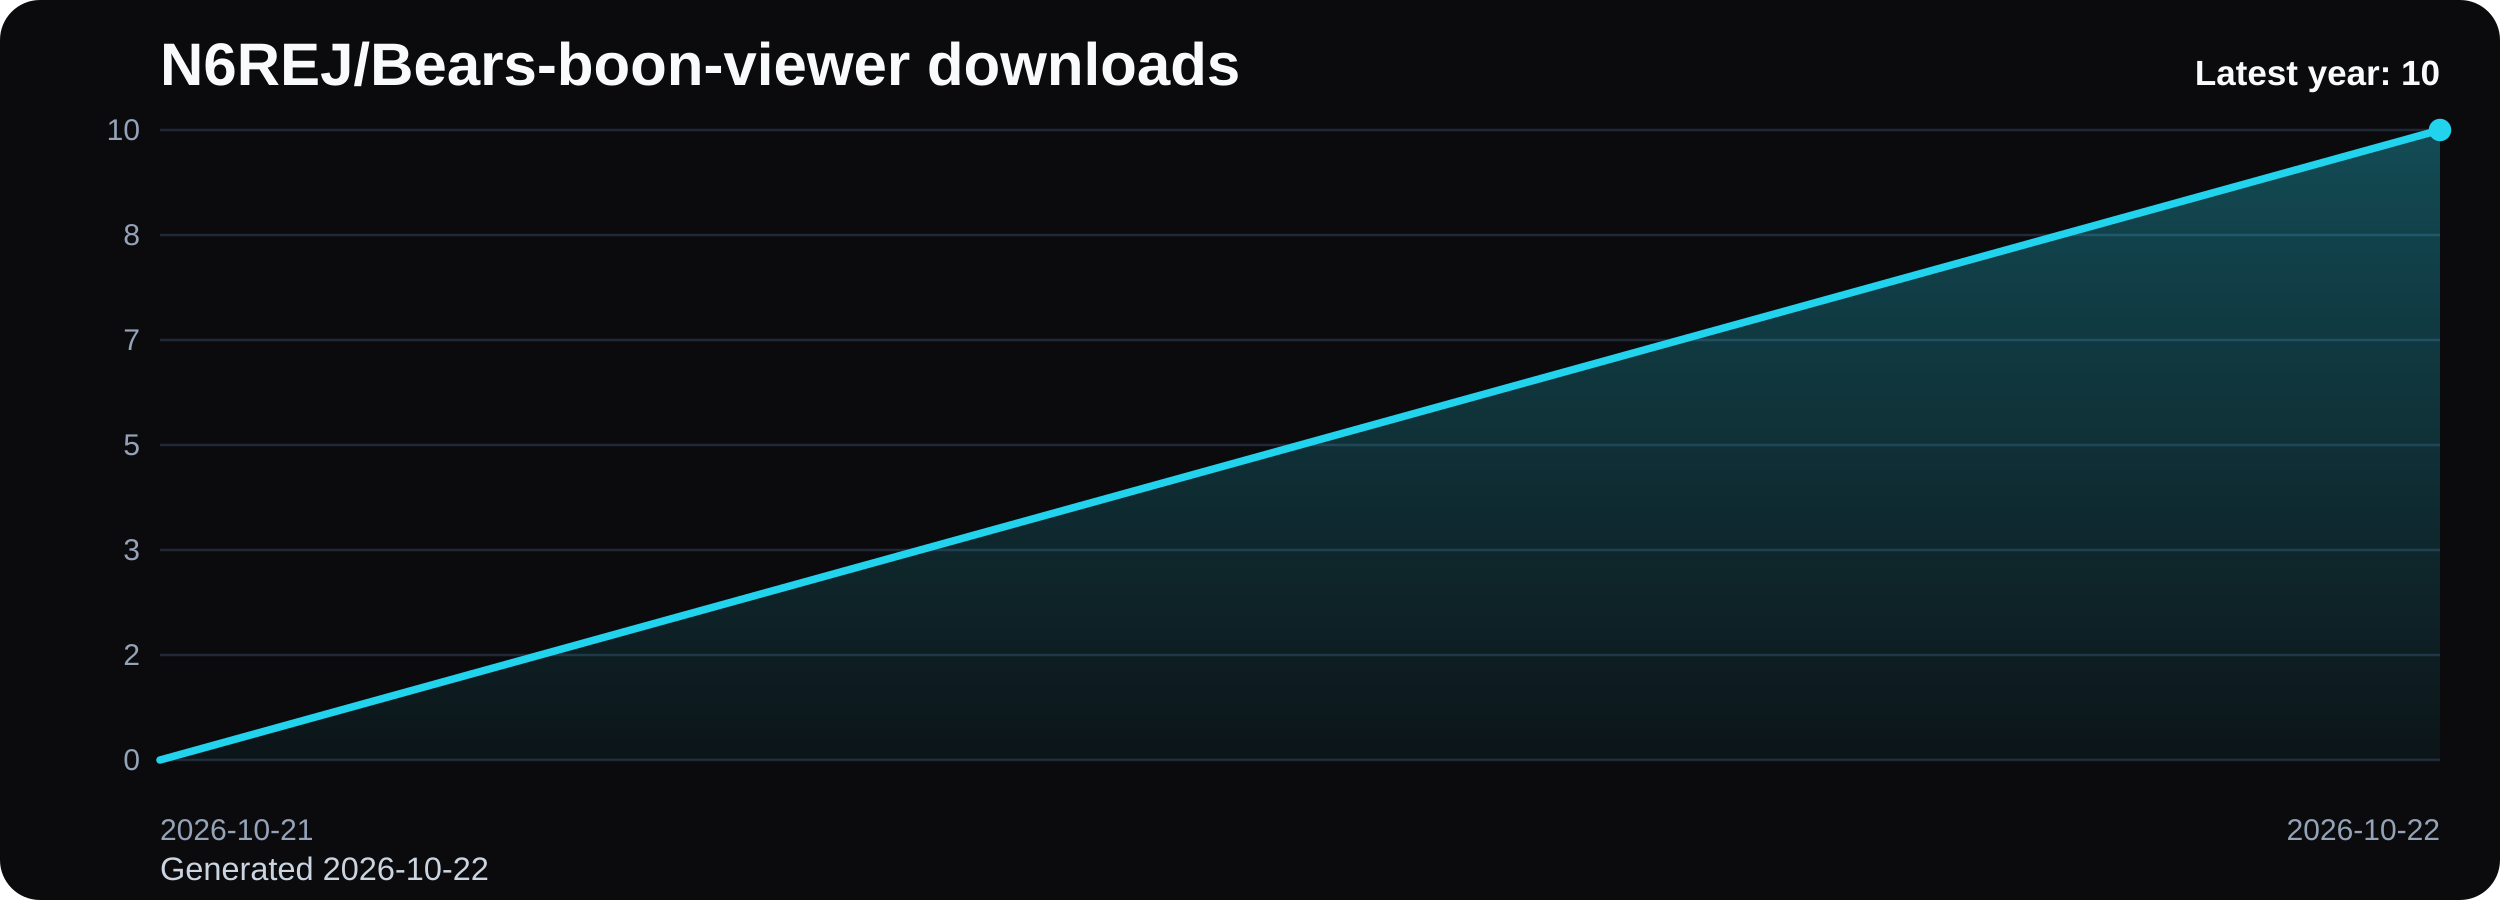
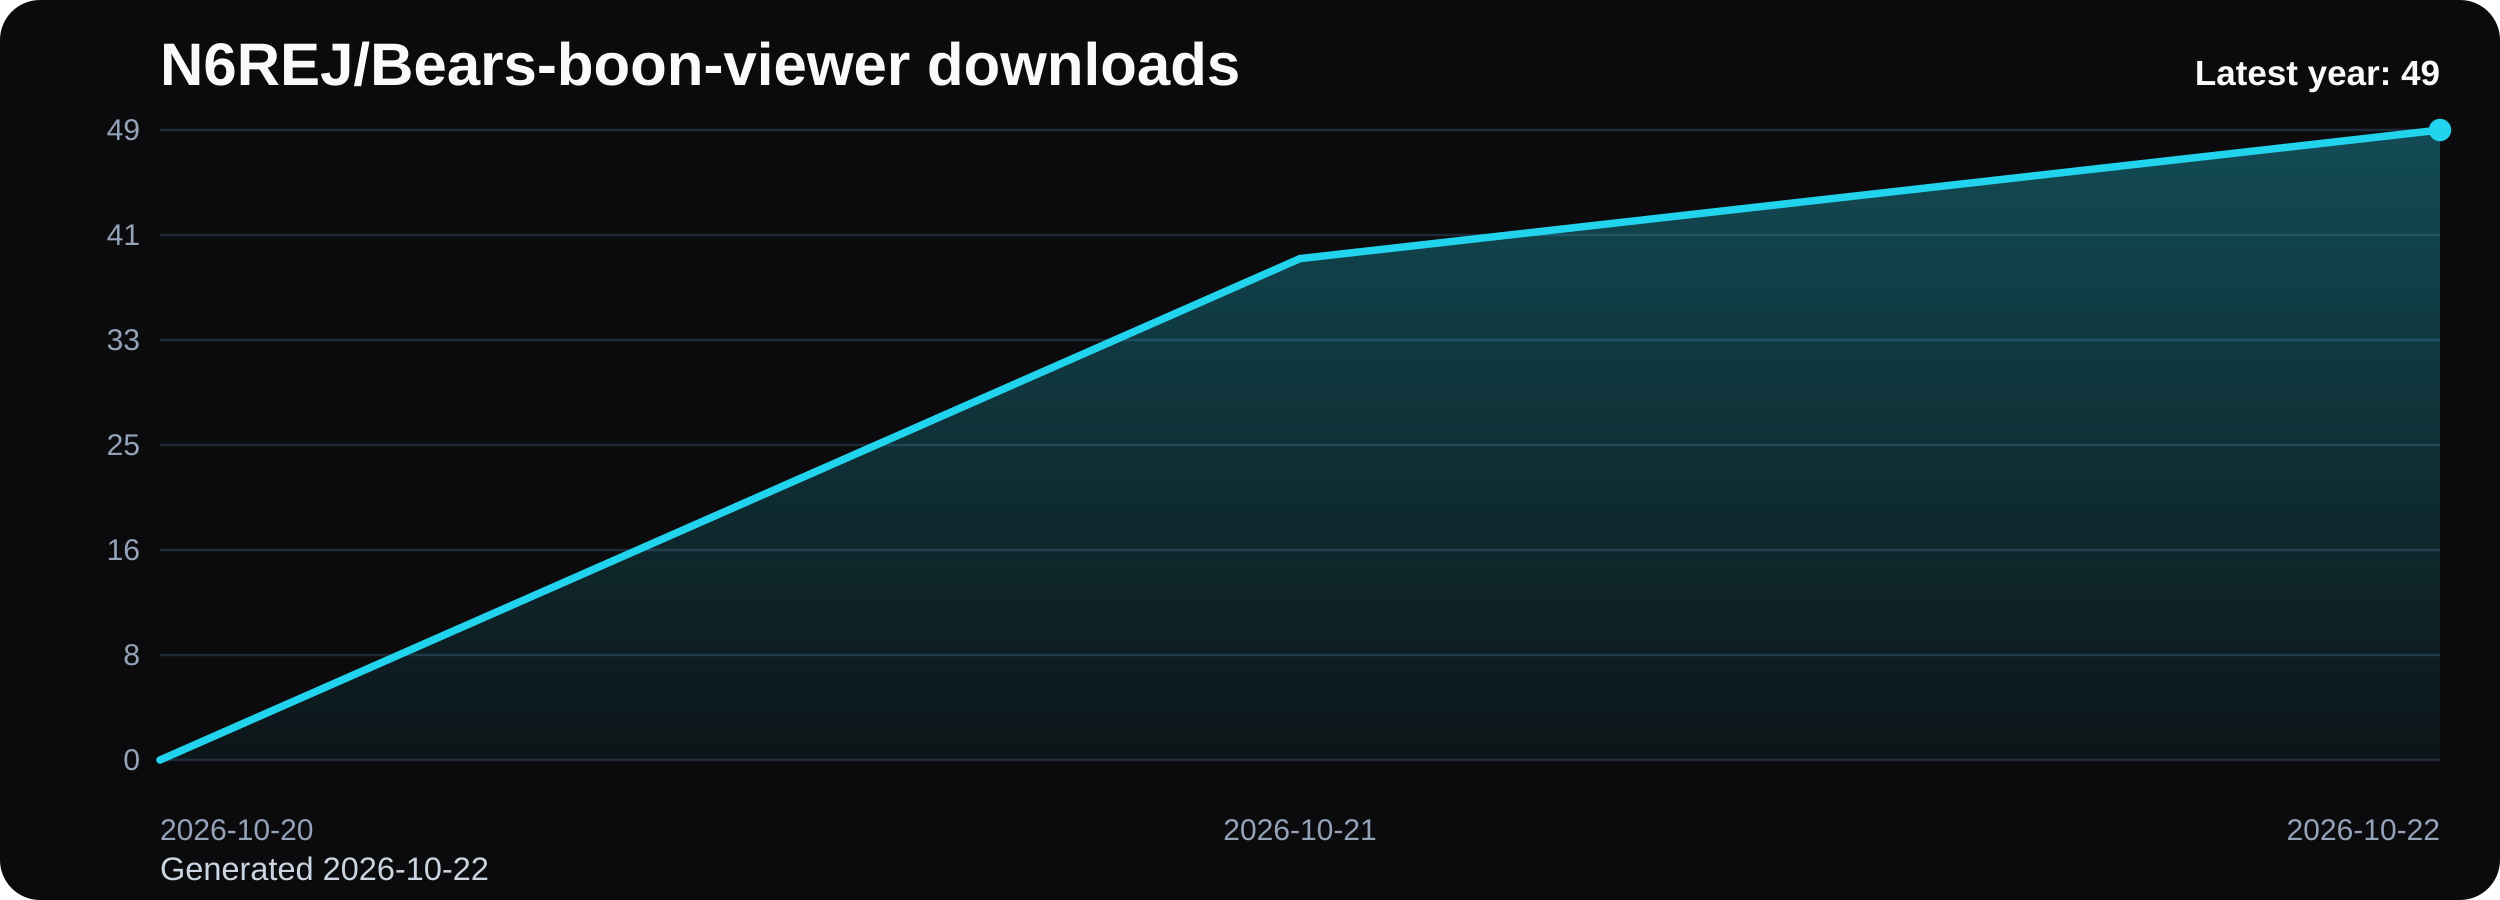
<svg xmlns="http://www.w3.org/2000/svg" viewBox="0 0 1000 360" role="img" aria-label="N6REJ/Bears-boon-viewer downloads chart">
  <defs>
    <linearGradient id="fill-yearly-black" x1="0" y1="0" x2="0" y2="1">
      <stop offset="0%" stop-color="#22d3ee" stop-opacity="0.32" />
      <stop offset="100%" stop-color="#22d3ee" stop-opacity="0.05" />
    </linearGradient>
    <style>
      .bg { fill: #0b0b0d; }
      .title { font: 700 24px Arial, sans-serif; fill: #f8fafc; }
      .sub { font: 400 13px Arial, sans-serif; fill: #cbd5e1; }
      .grid { stroke: #1f2937; stroke-width: 1; }
      .axis { font: 400 12px Arial, sans-serif; fill: #94a3b8; }
      .line { fill: none; stroke: #22d3ee; stroke-width: 3; stroke-linecap: round; stroke-linejoin: round; }
      .dot { fill: #22d3ee; }
      .value { font: 600 11px Arial, sans-serif; fill: #cbd5e1; }
      .latest { font: 700 14px Arial, sans-serif; fill: #f8fafc; }
    </style>
  </defs>
  <rect class="bg" x="0" y="0" width="1000" height="360" rx="16" />
  <text class="title" x="64" y="34">N6REJ/Bears-boon-viewer downloads</text>
  <text class="sub" x="64" y="352">Generated 2026-10-22</text>
  <line x1="64" y1="52.00" x2="976" y2="52.00" class="grid" />
-   <text x="56" y="56.00" text-anchor="end" class="axis">10</text>
+   <text x="56" y="56.00" text-anchor="end" class="axis">49</text>
  <line x1="64" y1="94.00" x2="976" y2="94.00" class="grid" />
-   <text x="56" y="98.00" text-anchor="end" class="axis">8</text>
+   <text x="56" y="98.00" text-anchor="end" class="axis">41</text>
  <line x1="64" y1="136.00" x2="976" y2="136.00" class="grid" />
-   <text x="56" y="140.00" text-anchor="end" class="axis">7</text>
+   <text x="56" y="140.00" text-anchor="end" class="axis">33</text>
  <line x1="64" y1="178.00" x2="976" y2="178.00" class="grid" />
-   <text x="56" y="182.00" text-anchor="end" class="axis">5</text>
+   <text x="56" y="182.00" text-anchor="end" class="axis">25</text>
  <line x1="64" y1="220.00" x2="976" y2="220.00" class="grid" />
-   <text x="56" y="224.00" text-anchor="end" class="axis">3</text>
+   <text x="56" y="224.00" text-anchor="end" class="axis">16</text>
  <line x1="64" y1="262.00" x2="976" y2="262.00" class="grid" />
-   <text x="56" y="266.00" text-anchor="end" class="axis">2</text>
+   <text x="56" y="266.00" text-anchor="end" class="axis">8</text>
  <line x1="64" y1="304.00" x2="976" y2="304.00" class="grid" />
  <text x="56" y="308.00" text-anchor="end" class="axis">0</text>
-   <path d="M 64.00 304 L 64.00 304.00 L 976.00 52.00 L 976.00 304 Z" fill="url(#fill-yearly-black)" />
-   <polyline class="line" points="64.00,304.00 976.00,52.00" />
+   <path d="M 64.00 304 L 64.00 304.00 L 520.00 103.43 L 976.00 52.00 L 976.00 304 Z" fill="url(#fill-yearly-black)" />
+   <polyline class="line" points="64.00,304.00 520.00,103.43 976.00,52.00" />
  <circle class="dot" cx="976.00" cy="52.00" r="4.5" />
-   <text class="axis" x="64.00" y="336" text-anchor="start">2026-10-21</text>
+   <text class="axis" x="64.00" y="336" text-anchor="start">2026-10-20</text>
+   <text class="axis" x="520.00" y="336" text-anchor="middle">2026-10-21</text>
  <text class="axis" x="976.00" y="336" text-anchor="end">2026-10-22</text>
-   <text class="latest" x="976" y="34" text-anchor="end">Latest year: 10</text>
+   <text class="latest" x="976" y="34" text-anchor="end">Latest year: 49</text>
</svg>
